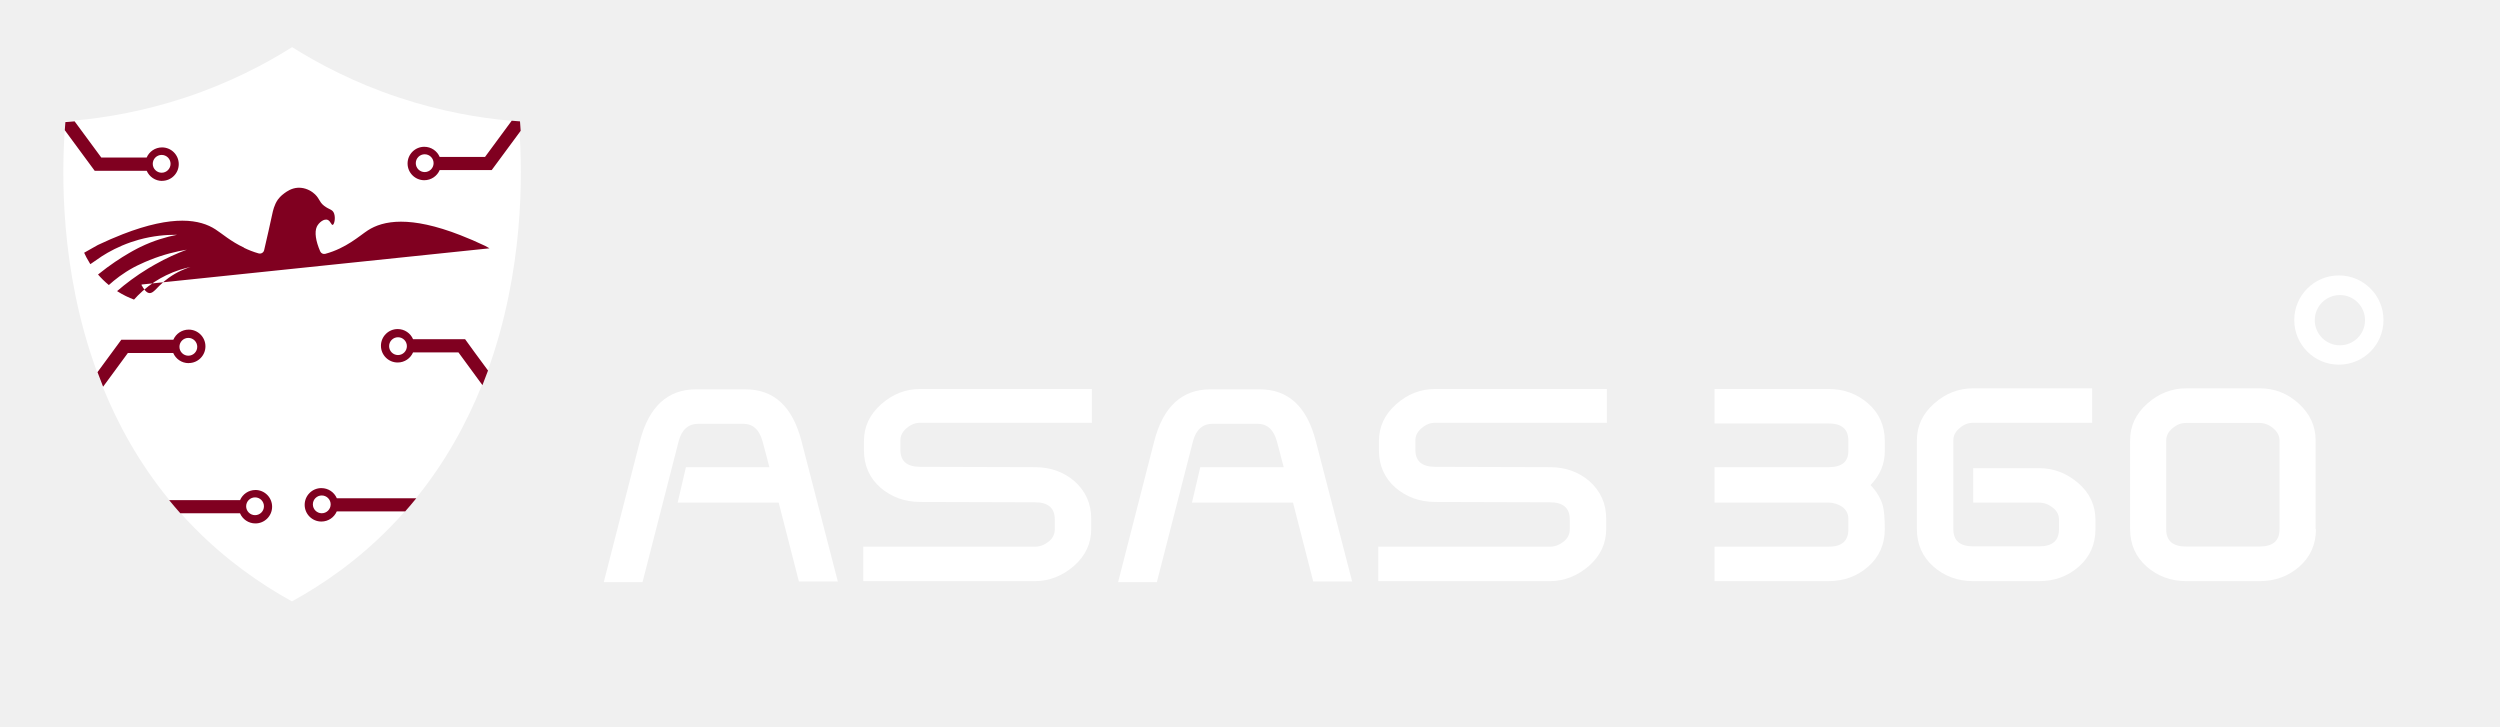
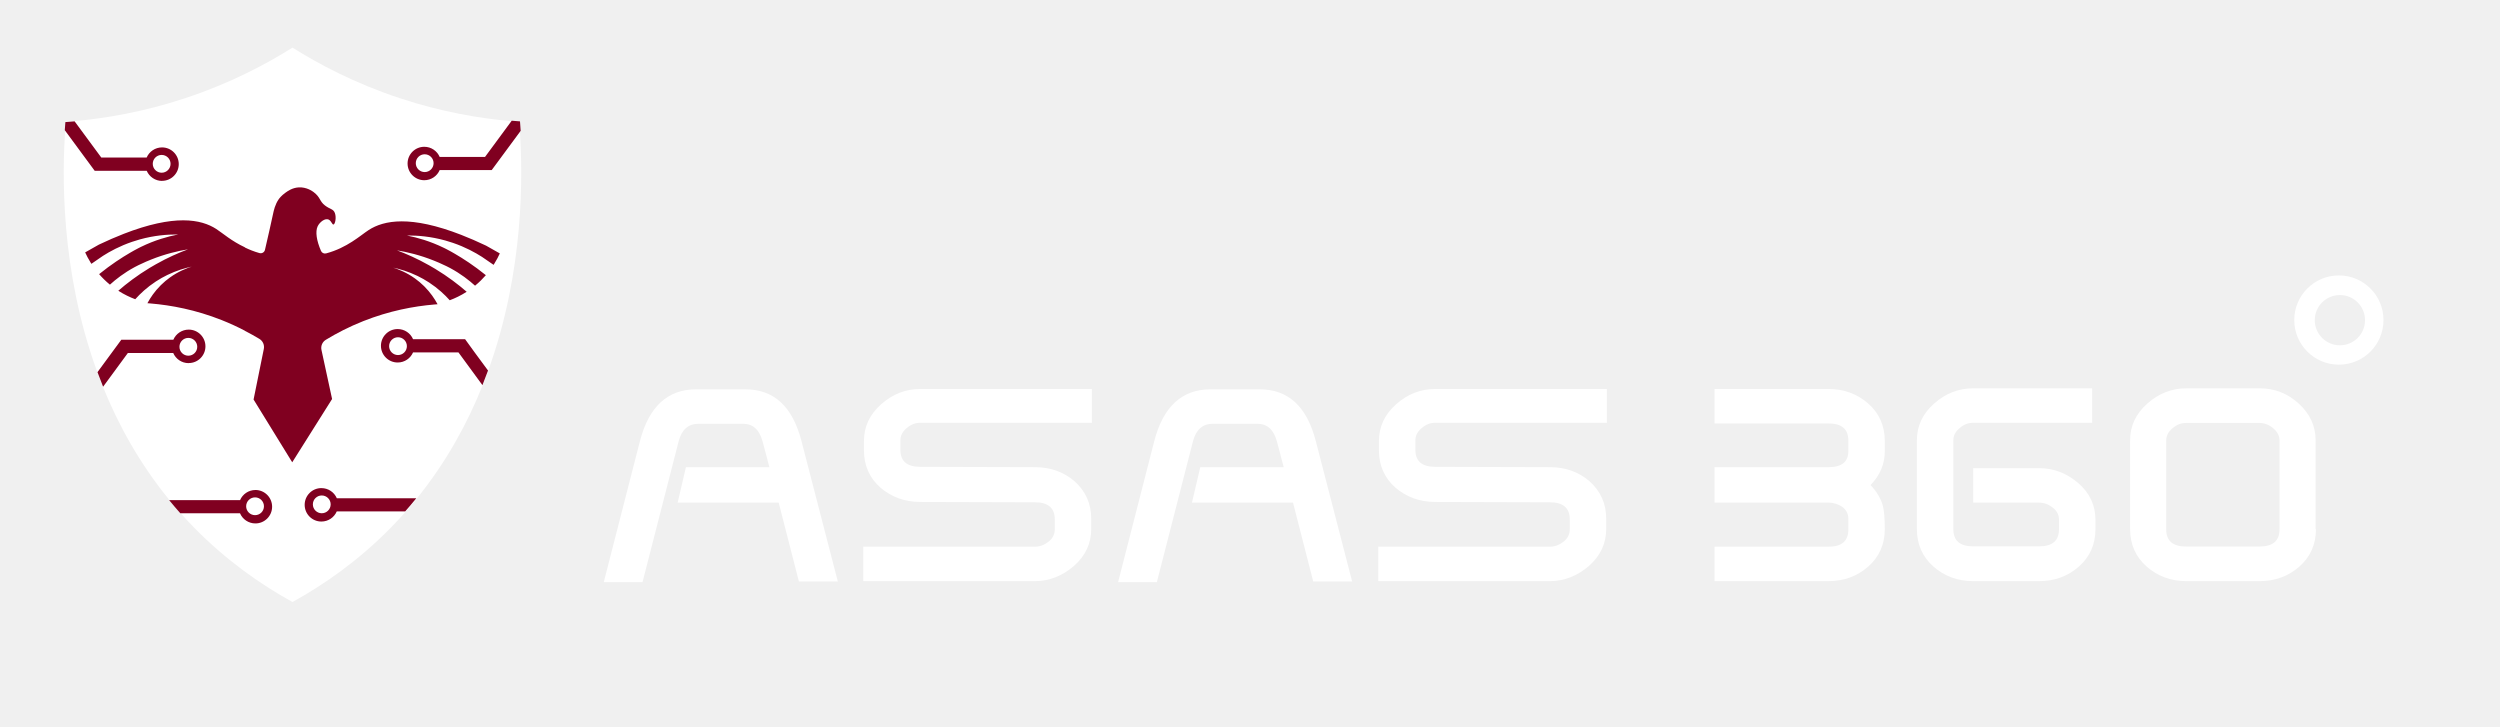
<svg xmlns="http://www.w3.org/2000/svg" xmlns:xlink="http://www.w3.org/1999/xlink" viewBox="-4 -7 282 82" preserveAspectRatio="xMidYMid meet" overflow="visible">
  <defs>
    <path id="b" d="m0.721 0h-0.117l-0.061 0.238h-0.305l0.025 0.107h0.252c-0.005 0.018-0.012 0.044-0.021 0.079-0.01 0.035-0.029 0.052-0.059 0.052h-0.134c-0.031 0-0.051-0.018-0.06-0.053l-0.109-0.425h-0.117l0.109 0.425c0.027 0.105 0.084 0.157 0.17 0.157h0.148c0.087 0 0.143-0.052 0.17-0.157l0.11-0.425z" />
    <path id="a" d="m0.728 0.479h-0.518c-0.015 0-0.028-0.005-0.041-0.016-0.013-0.011-0.019-0.023-0.019-0.037v-0.029c0-0.034 0.02-0.051 0.06-0.051l0.346-9.92e-4c0.047 0 0.086-0.014 0.119-0.042 0.034-0.03 0.051-0.068 0.051-0.114v-0.03c0-0.044-0.017-0.081-0.052-0.112-0.035-0.03-0.074-0.046-0.118-0.046h-0.518v0.104h0.518c0.015 0 0.028 0.005 0.041 0.015s0.019 0.023 0.019 0.037v0.03c0 0.035-0.02 0.052-0.06 0.052l-0.346 9.92e-4c-0.047 0-0.087 0.015-0.12 0.043-0.033 0.029-0.05 0.067-0.05 0.112v0.029c0 0.043 0.017 0.08 0.052 0.111 0.035 0.031 0.074 0.046 0.118 0.046h0.518v-0.104z" />
    <path id="d" d="m0.557 0.158c0-0.046-0.017-0.084-0.05-0.113-0.033-0.029-0.073-0.044-0.12-0.044h-0.344v0.104h0.344c0.04 0 0.06 0.017 0.06 0.052v0.032c0 0.015-6e-3 0.027-0.018 0.036-0.012 0.008-0.026 0.013-0.042 0.013h-0.344v0.107h0.344c0.04 0 0.06 0.016 0.06 0.049v0.031c0 0.035-0.02 0.052-0.06 0.052h-0.344v0.104h0.344c0.047 0 0.087-0.015 0.12-0.044 0.033-0.029 0.05-0.067 0.05-0.113v-0.031c0-0.038-0.014-0.072-0.043-0.102 0.019-0.02 0.031-0.041 0.037-0.062 0.004-0.015 0.006-0.039 0.006-0.072z" />
    <path id="c" d="m0.579 0.158c0-0.046-0.017-0.084-0.05-0.113-0.033-0.029-0.073-0.044-0.12-0.044h-0.199c-0.047 0-0.087 0.015-0.12 0.044-0.033 0.029-0.05 0.067-0.05 0.113v0.268c0 0.043 0.017 0.08 0.052 0.111 0.035 0.031 0.074 0.046 0.118 0.046h0.359v-0.104h-0.359c-0.015 0-0.028-0.005-0.041-0.016-0.013-0.011-0.019-0.023-0.019-0.037v-0.268c0-0.035 0.02-0.052 0.06-0.052h0.199c0.04 0 0.06 0.017 0.06 0.052v0.028c0 0.015-0.006 0.027-0.019 0.037-0.013 0.01-0.026 0.015-0.041 0.015h-0.199v0.104h0.199c0.044 0 0.083-0.015 0.118-0.045 0.035-0.03 0.052-0.068 0.052-0.111v-0.028z" />
    <path id="e" d="m0.601 0.158c0-0.046-0.017-0.084-0.05-0.113-0.033-0.029-0.073-0.044-0.12-0.044h-0.221c-0.047 0-0.087 0.015-0.12 0.044-0.033 0.029-0.05 0.067-0.05 0.113v0.268c0 0.043 0.017 0.08 0.052 0.111 0.035 0.031 0.074 0.046 0.118 0.046h0.221c0.045 0 0.084-0.015 0.118-0.046 0.034-0.031 0.051-0.068 0.051-0.111v-0.268m-0.109-5.19e-4v0.268c0 0.014-0.006 0.026-0.019 0.037-0.013 0.011-0.027 0.016-0.042 0.016h-0.221c-0.015 0-0.028-0.005-0.041-0.016-0.013-0.011-0.019-0.023-0.019-0.037v-0.268c0-0.035 0.02-0.052 0.06-0.052h0.221c0.041 0 0.061 0.017 0.061 0.052z" />
  </defs>
  <g transform="translate(-35 -25) scale(.215)">
-     <path transform="matrix(1 0 0 -1 400 278)" d="m0 0c-0.924-2.56-1.9-5.11-2.93-7.67-8.06-20.1-19.2-40.4-34.5-59.3-1.88-2.32-3.83-4.63-5.83-6.9-2.52-2.86-5.15-5.69-7.88-8.47-16.7-17.1-34.6-29.6-51.5-38.9-16.9 9.31-34.8 21.9-51.5 38.9-2.55 2.6-5 5.22-7.36 7.89-2.02 2.28-3.98 4.58-5.88 6.9-15.4 18.9-26.6 39.1-34.7 59.3-1.03 2.56-2.01 5.11-2.94 7.65-19.6 53.6-18.3 105-16.8 127 0.107 1.57 0.214 3 0.317 4.25 1.57 0.113 3.18 0.24 4.84 0.391 15.9 1.43 35.8 4.71 57.9 12 23.6 7.81 42.4 17.8 56.2 26.5 13.8-8.66 32.6-18.7 56.2-26.5 22.3-7.39 42.4-10.7 58.4-12.1 1.49-0.132 2.93-0.249 4.34-0.347 0.117-1.43 0.239-3.07 0.356-4.91 1.47-22.1 2.55-72.9-16.7-126" fill="#fff" />
-     <path transform="matrix(1 0 0 -1 401 214)" d="m0 0-2.19 1.24c-4.59 2.18-8.87 4.03-12.9 5.58-0.019 0.013-0.032 0.019-0.051 0.026-26.6 10.4-40.7 7.75-48.7 2.56-4.41-2.87-11.3-9.32-22.3-12.3-1.08-0.288-2.23 0.258-2.68 1.29-2.35 5.4-3.05 10.1-1.79 12.9 0.998 2.17 3.92 4.61 5.94 3.51 1.34-0.742 1.73-2.75 2.44-2.5 0.852 0.301 1.52 3.63 0.704 5.94-0.807 2.3-2.46 1.91-5.25 4.06-2.92 2.26-2.25 4.2-5.93 7-0.652 0.492-3.72 2.71-7.85 2.47-3.36-0.205-5.74-1.93-7.05-2.87-1.95-1.41-3.1-2.88-3.44-3.36-1.91-2.78-2.57-5.89-2.96-7.73-1.18-5.52-2.58-11.7-4.23-18.8-0.299-1.28-1.61-2.05-2.88-1.69-2.82 0.796-5.37 1.82-7.67 2.94v0.099c-6.89 3.19-11.6 7.41-15 9.58-7.99 5.18-22 7.82-48.7-2.57-0.019-6e-3 -0.032-0.012-0.051-0.025-3.99-1.56-8.27-3.4-12.9-5.59l-2.19-1.23-5.04-2.85c0.666-1.48 1.64-3.41 3-5.58 0.083-0.134 0.172-0.269 0.262-0.409l6.08 4.18c3.64 2.32 8.75 5.12 15.2 7.35 1.3 0.448 2.67 0.877 4.08 1.27 7.71 2.14 14.5 2.62 19.5 2.6 0.205 0 0.409 0 0.614-6e-3 -0.108-0.019-0.224-0.044-0.332-0.064-5.11-1.01-11.8-2.85-19.1-6.42-0.441-0.217-0.857-0.422-1.25-0.627-1.82-0.928-3.24-1.75-4.57-2.52-4.2-2.44-9.81-6.04-16.2-11.2 1.6-1.84 3.47-3.72 5.67-5.52 3.12 2.83 7.43 6.21 13 9.24 0.563 0.307 2.67 1.41 5.87 2.81 0.883 0.384 1.76 0.748 2.62 1.09 7.4 2.97 14.1 4.54 19.4 5.4-4.96-1.84-10.7-4.36-16.8-7.83-1.08-0.601-2.17-1.23-3.27-1.9-6.62-4-12.1-8.2-16.5-12 3.13-2 6.17-3.43 8.89-4.45 2.56 2.87 6.11 6.23 10.8 9.32 2.05 1.34 4.07 2.46 6.02 3.41 5.01 2.44 9.53 3.69 12.8 4.38-2.74-0.87-6.99-2.52-11.4-5.68-1.6-1.14-3.22-2.49-4.81-4.06-3.31-3.28-5.5-6.94-9.28-0.032-0.064-0.064-0.122-0.096-0.18 0.544-0.038 1.1-0.083 1.66-0.127 0.013 0 0.019-7e-3 0.032-7e-3h0.012c10.7-0.902 23.6-3.28 37.3-8.73 4.36-1.73 8.41-3.61 12.1-5.56v-0.055c2.69-1.38 5.23-2.8 7.6-4.22 1.82-1.09 2.77-3.19 2.36-5.28l-5.38-26.6h0.013l20.3-32.9 20.9 33.2h6e-3l-5.57 25.8c-0.448 2.09 0.473 4.21 2.29 5.32 5.61 3.42 12.1 6.82 19.6 9.79 13.7 5.44 26.6 7.82 37.3 8.73h0.012c0.013 0 0.02 6e-3 0.033 6e-3 0.556 0.044 1.11 0.089 1.66 0.128-0.032 0.058-0.065 0.115-0.097 0.179-1.43 2.65-3.63 6-6.93 9.28-1.59 1.57-3.21 2.92-4.81 4.06-4.42 3.16-8.66 4.8-11.4 5.67 3.26-0.684 7.79-1.94 12.8-4.38 1.95-0.947 3.97-2.07 6.02-3.41 4.71-3.08 8.25-6.45 10.8-9.32 2.72 1.02 5.76 2.44 8.89 4.45-4.38 3.81-9.85 8-16.5 12-1.1 0.666-2.19 1.3-3.27 1.9-6.14 3.47-11.9 5.99-16.8 7.83 5.32-0.863 12-2.43 19.4-5.4 0.863-0.339 1.74-0.704 2.62-1.09 3.2-1.39 5.31-2.5 5.87-2.81 5.61-3.03 9.92-6.4 13-9.24 2.19 1.8 4.07 3.67 5.67 5.52-6.36 5.13-12 8.73-16.2 11.2-1.32 0.767-2.74 1.59-4.57 2.52-0.397 0.205-0.812 0.409-1.25 0.627-7.33 3.57-14 5.41-19.1 6.42-0.109 0.019-0.224 0.045-0.333 0.064 0.205 6e-3 0.41 6e-3 0.614 6e-3 5 0.026 11.8-0.461 19.5-2.6 1.41-0.391 2.78-0.82 4.08-1.27 6.49-2.23 11.6-5.03 15.2-7.35l6.08-4.18c0.09 0.141 0.179 0.275 0.263 0.41 1.36 2.18 2.34 4.11 3 5.58z" fill="#800020" />
+     <path transform="matrix(1 0 0 -1 400.2676 278.3375)" d="M0 0C-.924-2.556-1.9-5.111-2.927-7.672-10.984-27.809-22.116-48.054-37.406-66.936-39.287-69.256-41.232-71.563-43.24-73.84-45.762-76.704-48.391-79.528-51.122-82.313-67.868-99.367-85.743-111.92-102.626-121.229-119.509-111.92-137.389-99.367-154.13-82.313-156.676-79.718-159.129-77.089-161.494-74.426-163.517-72.149-165.477-69.843-167.373-67.521-182.77-48.64-193.984-28.386-202.111-8.219-203.142-5.664-204.124-3.113-205.052-.567-224.677 53.043-223.367 104.664-221.881 126.463-221.774 128.036-221.667 129.458-221.564 130.714-219.995 130.827-218.383 130.954-216.726 131.105-200.85 132.532-180.918 135.811-158.831 143.126-135.234 150.939-116.406 160.961-102.626 169.625-88.852 160.961-70.019 150.939-46.427 143.126-24.11 135.737-3.987 132.463 11.962 131.061 13.448 130.929 14.895 130.812 16.307 130.714 16.424 129.287 16.546 127.646 16.663 125.803 18.129 103.716 19.214 52.872 0 0" fill="#FFFFFF" />
+     <path transform="matrix(1 0 0 -1 401.3701 213.8248)" d="M0 0-2.188 1.235C-6.775 3.417-11.056 5.266-15.048 6.82-15.067 6.833-15.08 6.839-15.099 6.846-41.746 17.236-55.77 14.593-63.761 9.411-68.173 6.538-75.061 .093-86.084-2.84-87.167-3.128-88.313-2.582-88.762-1.554-91.115 3.847-91.814 8.576-90.548 11.318-89.55 13.486-86.633 15.931-84.61 14.824-83.268 14.082-82.877 12.073-82.167 12.322-81.315 12.623-80.65 15.95-81.463 18.266-82.27 20.562-83.92 20.179-86.709 22.322-89.633 24.58-88.955 26.525-92.64 29.321-93.292 29.813-96.357 32.034-100.49 31.791-103.849 31.586-106.235 29.858-107.54 28.918-109.492 27.51-110.643 26.033-110.976 25.553-112.889 22.776-113.548 19.667-113.938 17.824-115.119 12.308-116.514 6.132-118.172-.988-118.471-2.271-119.785-3.034-121.052-2.676-123.874-1.88-126.421-.859-128.723 .269V.368C-135.614 3.561-140.361 7.776-143.7 9.952-151.691 15.134-165.715 17.776-192.362 7.386-192.381 7.38-192.394 7.374-192.413 7.361-196.405 5.806-200.685 3.957-205.272 1.775L-207.46 .541-212.502-2.313C-211.836-3.791-210.864-5.723-209.501-7.898-209.418-8.032-209.329-8.167-209.239-8.307L-203.161-4.129C-199.521-1.807-194.409 .995-187.921 3.221-186.617 3.669-185.254 4.098-183.84 4.488-176.13 6.625-169.343 7.111-164.346 7.085-164.141 7.085-163.937 7.085-163.732 7.079-163.84 7.06-163.956 7.035-164.064 7.015-169.17 6.004-175.868 4.162-183.194 .592-183.635 .375-184.051 .17-184.448-.035-186.271-.963-187.691-1.788-189.016-2.556-193.219-5-198.823-8.595-205.183-13.726-203.583-15.569-201.709-17.443-199.514-19.241-196.392-16.407-192.08-13.029-186.469-10.003-185.906-9.696-183.795-8.589-180.596-7.194-179.713-6.81-178.837-6.446-177.973-6.106-170.571-3.138-163.853-1.57-158.537-.707-163.495-2.549-169.24-5.07-175.382-8.538-176.457-9.139-177.551-9.772-178.651-10.438-185.267-14.443-190.737-18.633-195.119-22.44-191.991-24.442-188.945-25.869-186.226-26.886-183.661-24.02-180.116-20.655-175.408-17.571-173.36-16.234-171.339-15.108-169.387-14.161-164.378-11.724-159.854-10.47-156.592-9.785-159.336-10.655-163.578-12.3-167.999-15.46-169.599-16.605-171.224-17.949-172.81-19.522-176.118-22.805-178.312-26.151-179.745-28.799-179.777-28.863-179.809-28.921-179.841-28.979-179.297-29.017-178.741-29.062-178.184-29.106-178.171-29.106-178.165-29.113-178.152-29.113H-178.14C-167.442-30.015-154.583-32.395-140.847-37.839-136.484-39.573-132.44-41.448-128.723-43.399V-43.454C-126.03-44.835-123.49-46.256-121.123-47.676-119.299-48.764-118.353-50.869-118.768-52.954L-124.149-79.524H-124.136L-103.868-112.434-82.96-79.243H-82.954L-88.526-53.485C-88.974-51.399-88.053-49.275-86.235-48.168-80.625-44.752-74.1-41.349-66.614-38.38-52.878-32.936-40.019-30.556-29.321-29.653H-29.309C-29.296-29.653-29.289-29.647-29.276-29.647-28.72-29.603-28.163-29.558-27.619-29.519-27.651-29.461-27.684-29.404-27.716-29.34-29.148-26.691-31.343-23.345-34.65-20.063-36.237-18.489-37.862-17.146-39.462-16-43.883-12.84-48.124-11.196-50.869-10.326-47.606-11.01-43.083-12.265-38.073-14.702-36.122-15.649-34.101-16.775-32.053-18.112-27.345-21.196-23.8-24.561-21.234-27.427-18.516-26.41-15.47-24.983-12.342-22.98-16.724-19.174-22.194-14.983-28.81-10.979-29.91-10.313-31.004-9.68-32.079-9.078-38.221-5.611-43.966-3.09-48.924-1.248-43.607-2.111-36.89-3.679-29.487-6.647-28.624-6.986-27.747-7.351-26.864-7.735-23.666-9.129-21.555-10.236-20.991-10.543-15.381-13.569-11.068-16.948-7.946-19.782-5.752-17.984-3.877-16.109-2.278-14.267-8.638-9.136-14.242-5.541-18.445-3.096-19.77-2.329-21.189-1.503-23.013-.576-23.41-.371-23.825-.167-24.267 .051-31.593 3.621-38.291 5.464-43.396 6.475-43.505 6.494-43.62 6.52-43.729 6.539-43.524 6.545-43.319 6.545-43.115 6.545-38.118 6.571-31.33 6.084-23.621 3.948-22.207 3.557-20.844 3.128-19.539 2.681-13.052 .454-7.94-2.348-4.3-4.67L1.778-8.848C1.868-8.707 1.957-8.573 2.041-8.438 3.403-6.263 4.376-4.331 5.041-2.854Z" fill="#800020" />
    <path transform="matrix(1 0 0 -1 367 174)" d="m0 0c-2.58 0-4.67 2.09-4.67 4.67 0 2.58 2.09 4.67 4.67 4.67 2.58 0 4.67-2.09 4.67-4.67 0-2.58-2.09-4.67-4.67-4.67m50 26.6c-1.41 0.098-2.86 0.215-4.34 0.347l-14-19h-23.8c-1.34 3.13-4.45 5.32-8.07 5.32-4.84 0-8.77-3.93-8.77-8.77 0-4.84 3.93-8.77 8.77-8.77 3.62 0 6.73 2.19 8.07 5.32h27.3l15.2 20.6c-0.117 1.84-0.239 3.48-0.356 4.91" fill="#800020" />
    <path transform="matrix(1 0 0 -1 229 165)" d="m0 0c2.58 0 4.67-2.09 4.67-4.67 0-2.58-2.09-4.67-4.67-4.67s-4.67 2.09-4.67 4.67c0 2.58 2.09 4.67 4.67 4.67m0.2-13.6c4.84 0 8.77 3.93 8.77 8.77 0 4.84-3.93 8.77-8.77 8.77-3.62 0-6.73-2.19-8.07-5.32h-23.8l-14 19c-1.66-0.152-3.27-0.279-4.84-0.391-0.102-1.26-0.21-2.68-0.317-4.25l10.6-14.4 5.09-6.9h27.3c1.34-3.13 4.45-5.32 8.07-5.32" fill="#800020" />
    <path transform="matrix(1 0 0 -1 243 261)" d="m0 0c2.58 0 4.67-2.09 4.67-4.67 0-2.58-2.09-4.67-4.67-4.67s-4.67 2.09-4.67 4.67c0 2.58 2.09 4.67 4.67 4.67m0.2-13.2c4.84 0 8.77 3.93 8.77 8.77 0 4.85-3.93 8.78-8.77 8.78-3.62 0-6.73-2.19-8.07-5.32h-27.3l-12.5-17c0.928-2.55 1.91-5.1 2.94-7.65l13 17.7h23.8c1.34-3.13 4.45-5.32 8.07-5.32" fill="#800020" />
    <path transform="matrix(1 0 0 -1 353 270)" d="m0 0c-2.58 0-4.67 2.09-4.67 4.67 0 2.58 2.09 4.67 4.67 4.67 2.58 0 4.66-2.09 4.66-4.67 0-2.58-2.09-4.67-4.66-4.67m35.2 8.32h-27.3c-1.34 3.13-4.45 5.32-8.07 5.32-4.85 0-8.78-3.93-8.78-8.78 0-4.84 3.93-8.77 8.78-8.77 3.62 0 6.73 2.19 8.07 5.32h23.8l12.6-17.2c1.03 2.56 2 5.12 2.93 7.67l-6.99 9.48z" fill="#800020" />
    <path transform="matrix(1 0 0 -1 278 354)" d="m0 0c-2.58 0-4.67 2.09-4.67 4.66 0 2.58 2.09 4.67 4.67 4.67 2.58 0 4.67-2.09 4.67-4.67 0-2.58-2.09-4.66-4.67-4.66m0.2 13.2c-3.62 0-6.73-2.2-8.07-5.32h-37.2c1.9-2.32 3.86-4.63 5.88-6.9h31.3c1.34-3.13 4.45-5.32 8.07-5.32 4.85 0 8.77 3.93 8.77 8.77 0 4.85-3.92 8.78-8.77 8.78" fill="#800020" />
    <path transform="matrix(1 0 0 -1 313 353)" d="m0 0c-2.58 0-4.67 2.09-4.67 4.66 0 2.58 2.09 4.67 4.67 4.67 2.58 0 4.67-2.09 4.67-4.67 0-2.58-2.09-4.66-4.67-4.66m-0.2 13.2c-4.85 0-8.77-3.93-8.77-8.78 0-4.84 3.92-8.77 8.77-8.77 3.62 0 6.73 2.19 8.07 5.32h35.9c2.01 2.28 3.95 4.58 5.83 6.9h-41.7c-1.34 3.13-4.45 5.32-8.07 5.32" fill="#800020" />
  </g>
  <g transform="translate(52 -129) scale(.37)">
    <use transform="matrix(101 0 0 -101 31.2 507)" fill="#FFFFFF" data-text="A" xlink:href="#b" />
    <use transform="matrix(101 0 0 -101 108 507)" fill="#FFFFFF" data-text="S" xlink:href="#a" />
    <use transform="matrix(101 0 0 -101 188 507)" fill="#FFFFFF" data-text="A" xlink:href="#b" />
    <use transform="matrix(101 0 0 -101 265 507)" fill="#FFFFFF" data-text="S" xlink:href="#a" />
    <use transform="matrix(101 0 0 -101 367 507)" fill="#FFFFFF" data-text="3" xlink:href="#d" />
    <use transform="matrix(101 0 0 -101 429 507)" fill="#FFFFFF" data-text="6" xlink:href="#c" />
    <use transform="matrix(101 0 0 -101 494 507)" fill="#FFFFFF" data-text="0" xlink:href="#e" />
    <path transform="matrix(1 0 0 -1 562 435)" d="m0 0c-4.23 0-7.66 3.42-7.66 7.66s3.42 7.66 7.66 7.66c4.23 0 7.66-3.42 7.66-7.66s-3.42-7.66-7.66-7.66m-0.312 21.3c-7.53 0-13.6-6.1-13.6-13.6 0-7.55 6.12-13.6 13.6-13.6 7.55 0 13.6 6.1 13.6 13.6 0 7.55-6.1 13.6-13.6 13.6" fill="#fff" />
  </g>
</svg>
